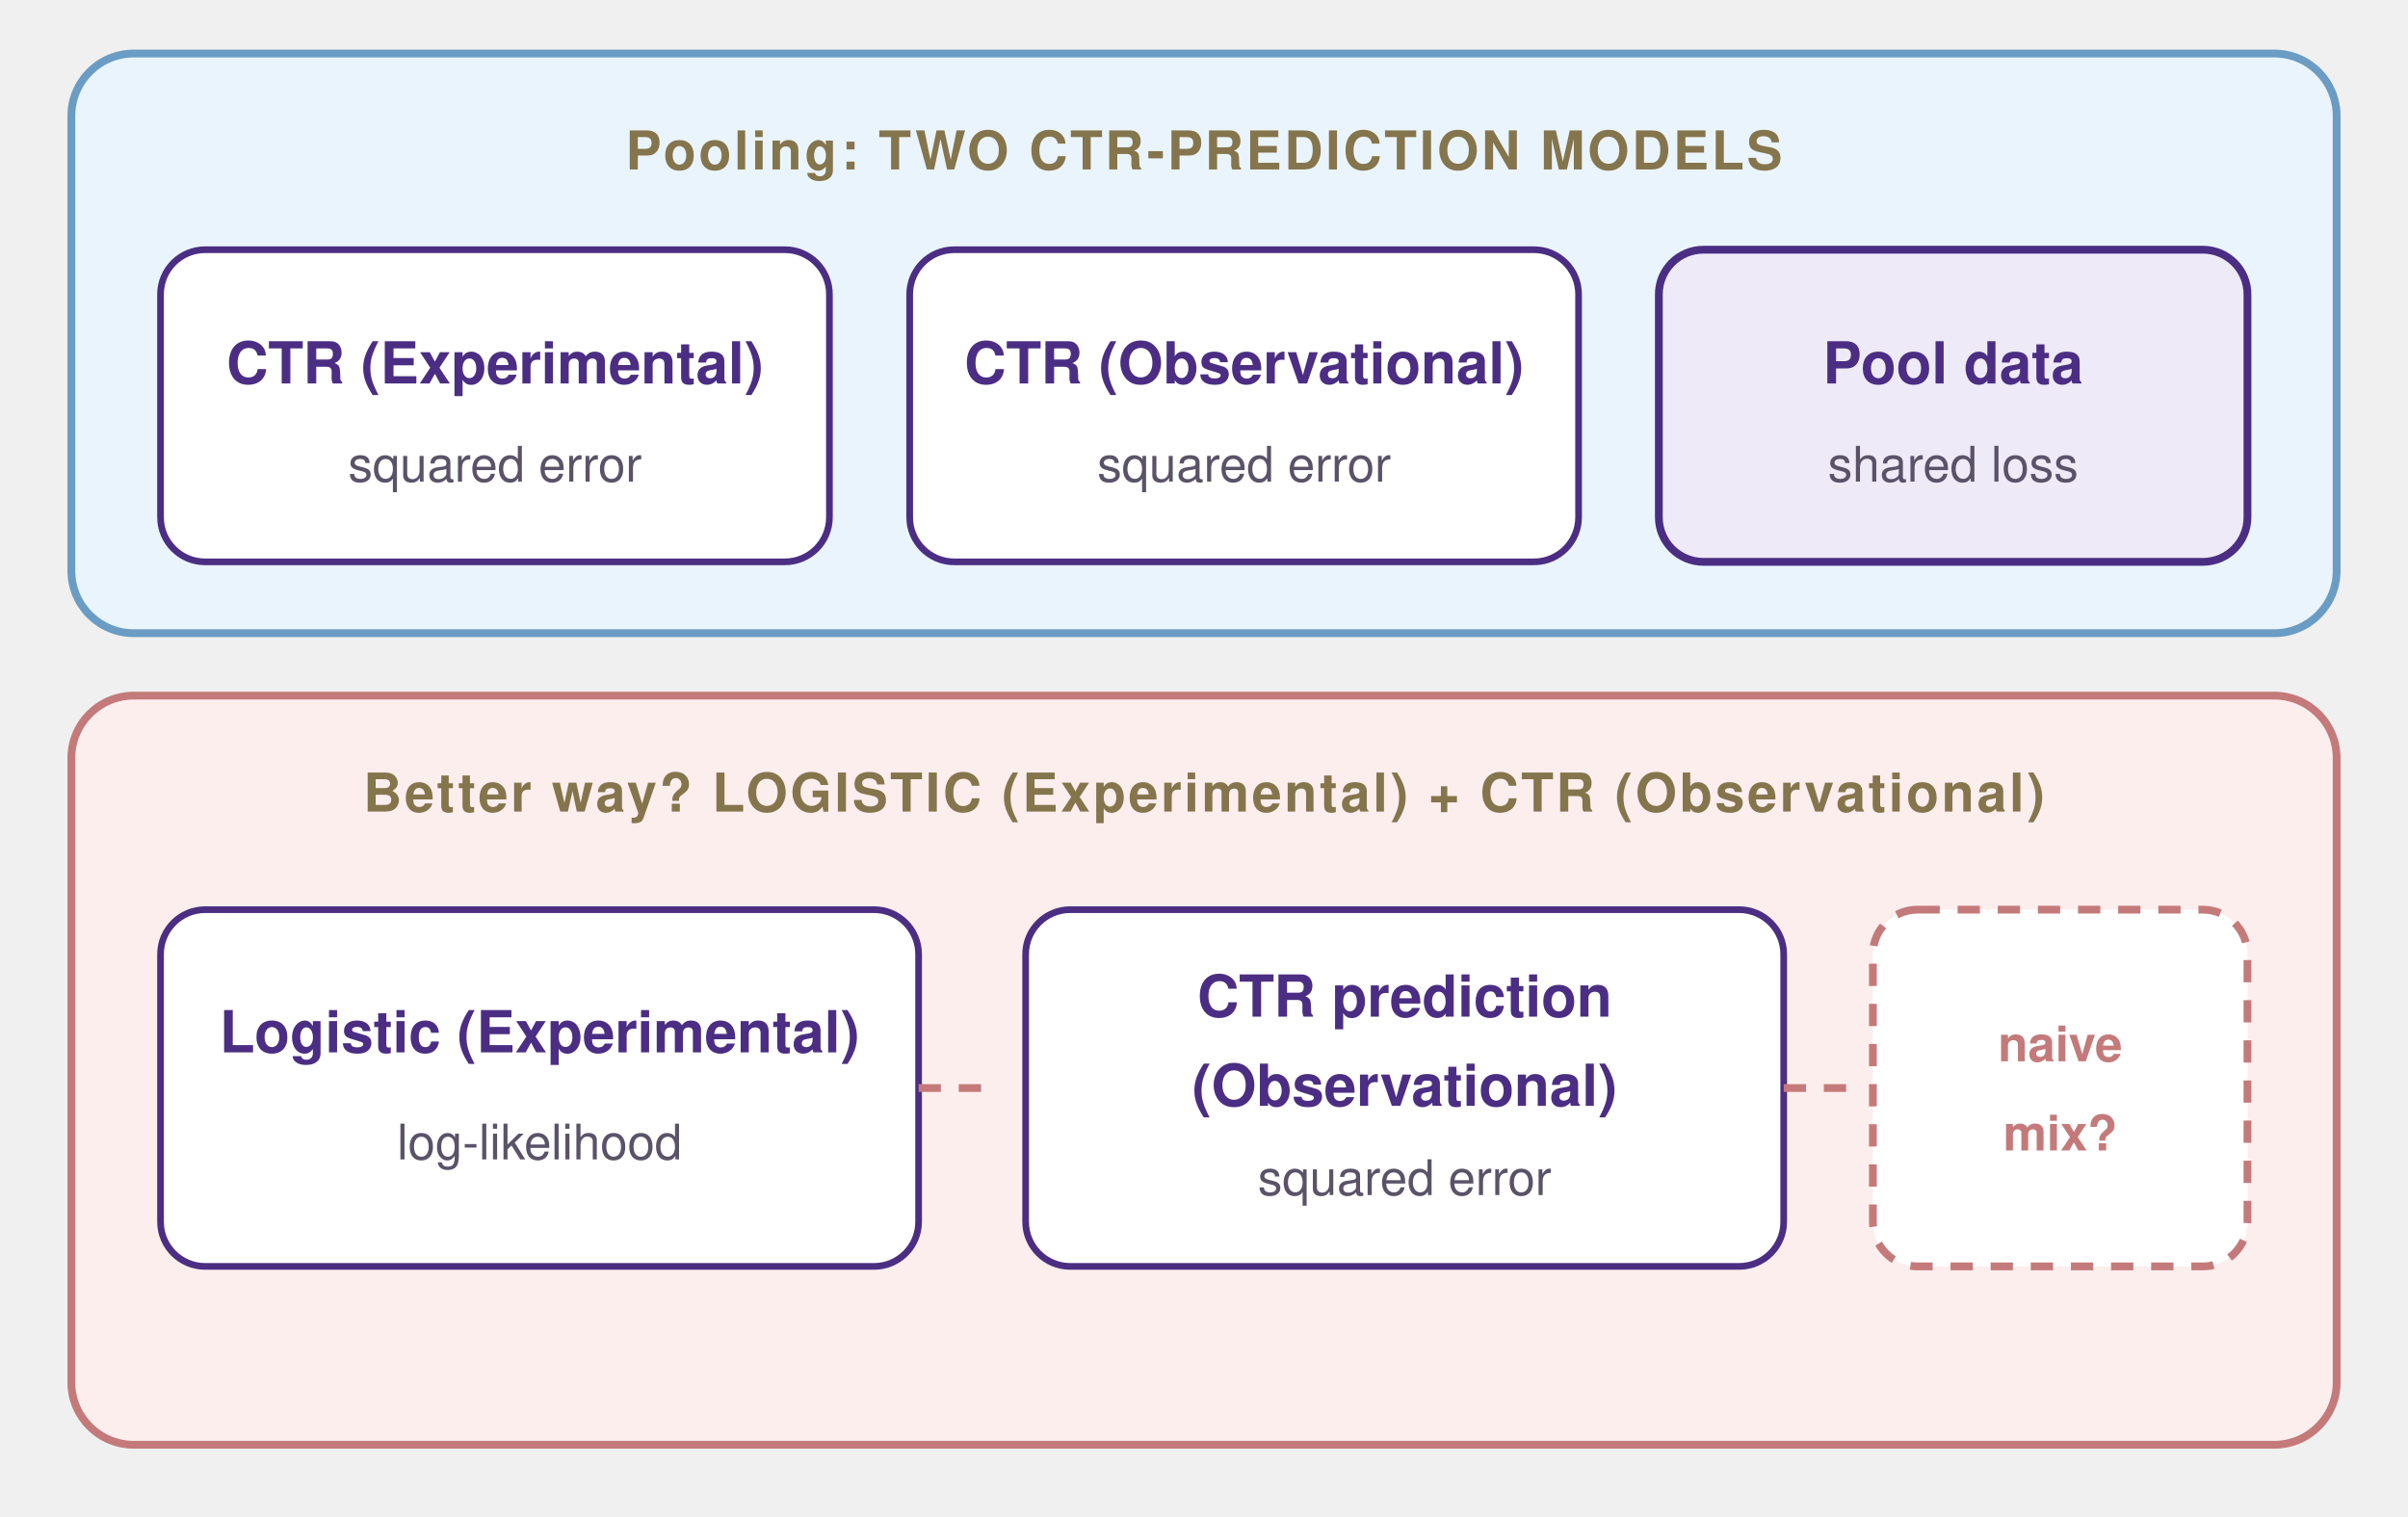
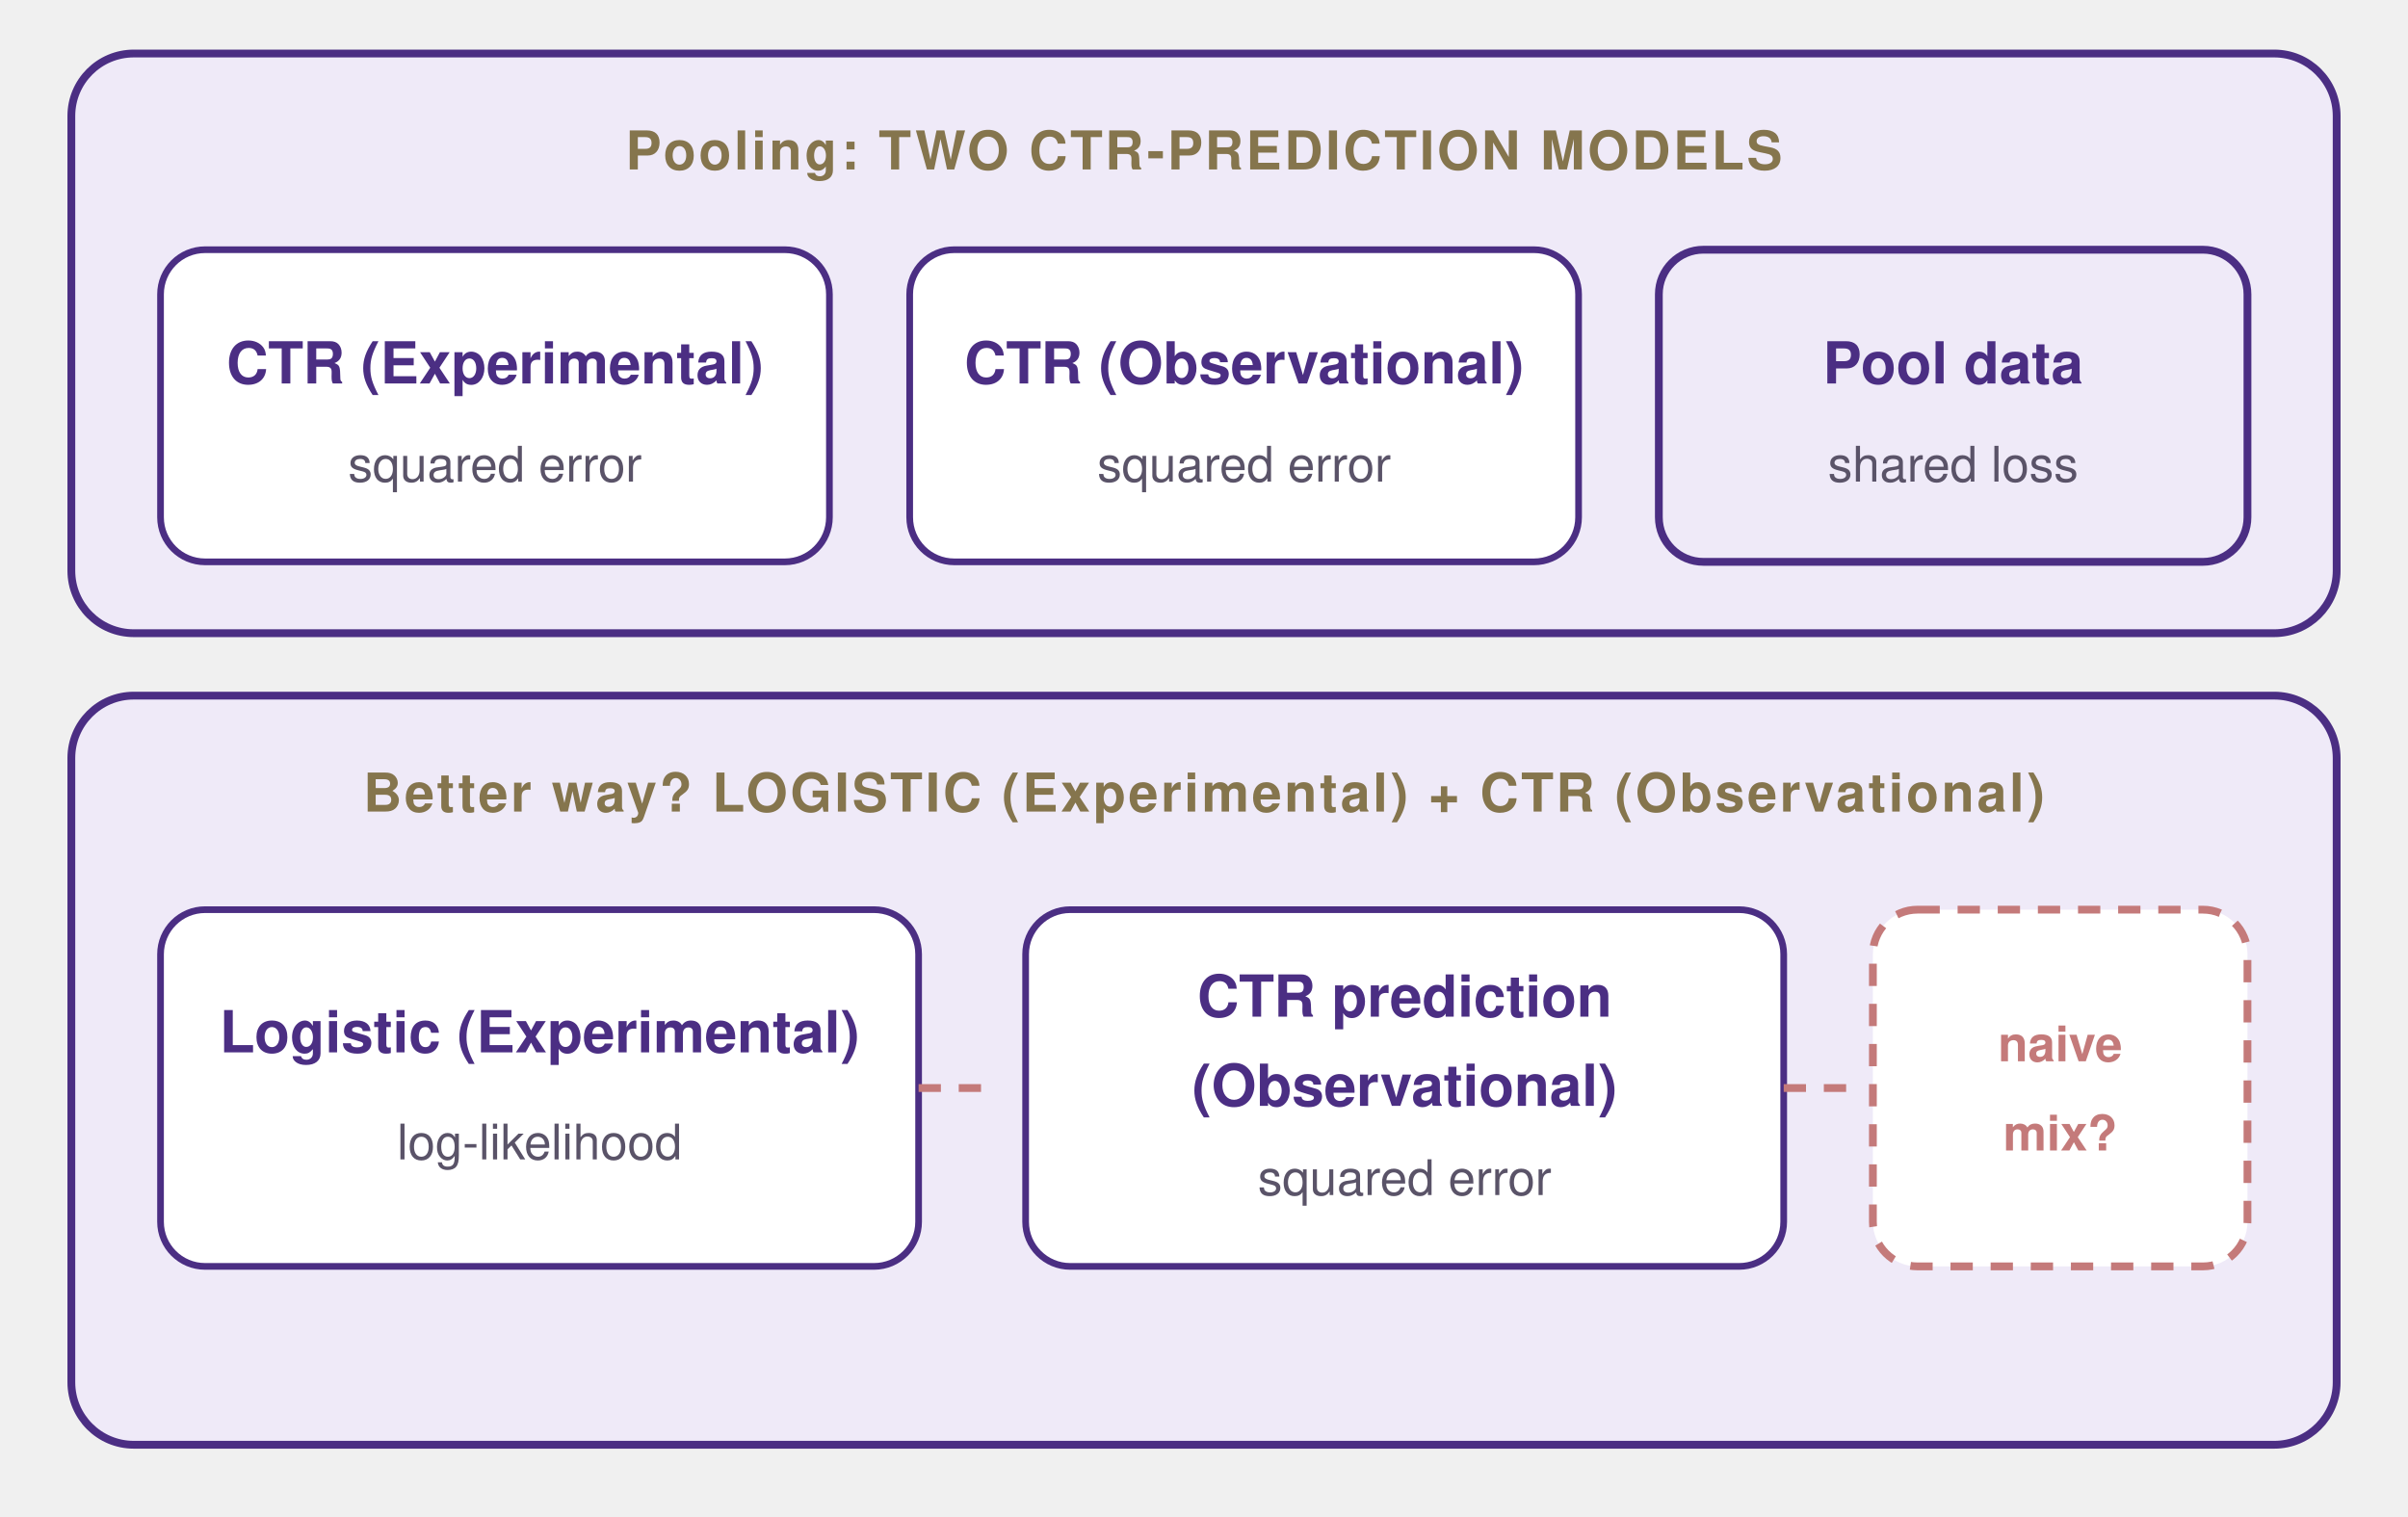
<svg xmlns="http://www.w3.org/2000/svg" viewBox="0 0 540 340" width="540" height="340" role="img" aria-labelledby="comb-title comb-desc">
  <defs>
    <marker id="arrow-c" viewBox="0 0 10 10" refX="9" refY="5" markerWidth="7" markerHeight="7" orient="auto-start-reverse">
      <path d="M 0 0 L 10 5 L 0 10 z" fill="#4b2e83" />
    </marker>
    <style type="text/css">
-       .ok { fill: #eaf4fc; stroke: #6a9cc4; stroke-width: 1.75; }
-       .hard { fill: #fdeeee; stroke: #c47a7a; stroke-width: 1.75; }
+       .ok { fill: #efeaf8; stroke: #4b2e83; stroke-width: 1.75; }
+       .hard { fill: #efeaf8; stroke: #4b2e83; stroke-width: 1.75; }
      .card { fill: #ffffff; stroke: #4b2e83; stroke-width: 1.5; }
      .pool { fill: #efeaf8; stroke: #4b2e83; stroke-width: 1.75; }
      .bad { fill: #ffffff; stroke: #c47a7a; stroke-width: 1.75; stroke-dasharray: 5 4; }
      .hdr { font-family: Helvetica, Arial, sans-serif; font-size: 12px; font-weight: 700; letter-spacing: 0.05em; fill: #85754d; }
      .label { font-family: Helvetica, Arial, sans-serif; font-size: 13px; font-weight: 700; fill: #4b2e83; }
      .sub { font-family: Helvetica, Arial, sans-serif; font-size: 11px; fill: #5a5368; }
      .warn { font-family: Helvetica, Arial, sans-serif; font-size: 11px; font-weight: 700; fill: #c47a7a; }
      .flow-bad { stroke: #c47a7a; stroke-width: 1.75; fill: none; stroke-dasharray: 5 4; }
    </style>
  </defs>
  <rect class="ok" x="16" y="12" width="508" height="130" rx="14" />
  <text class="hdr" x="270" y="38" text-anchor="middle">Pooling: TWO CTR-PREDICTION MODELS</text>
  <rect class="card" x="36" y="56" width="150" height="70" rx="10" />
  <text class="label" x="111" y="86" text-anchor="middle">CTR (Experimental)</text>
  <text class="sub" x="111" y="108" text-anchor="middle">squared error</text>
  <rect class="card" x="204" y="56" width="150" height="70" rx="10" />
  <text class="label" x="279" y="86" text-anchor="middle">CTR (Observational)</text>
  <text class="sub" x="279" y="108" text-anchor="middle">squared error</text>
  <text class="label" x="390" y="94" text-anchor="middle">+</text>
  <rect class="pool" x="372" y="56" width="132" height="70" rx="10" />
  <text class="label" x="438" y="86" text-anchor="middle">Pool data</text>
  <text class="sub" x="438" y="108" text-anchor="middle">shared loss</text>
  <rect class="hard" x="16" y="156" width="508" height="168" rx="14" />
  <text class="hdr" x="270" y="182" text-anchor="middle">Better way? LOGISTIC (Experimental) + CTR (Observational)</text>
  <rect class="card" x="36" y="204" width="170" height="80" rx="10" />
  <text class="label" x="121" y="236" text-anchor="middle">Logistic (Experimental)</text>
  <text class="sub" x="121" y="260" text-anchor="middle">log-likelihood</text>
  <rect class="card" x="230" y="204" width="170" height="80" rx="10" />
  <text class="label" x="315" y="228" text-anchor="middle">CTR prediction</text>
  <text class="label" x="315" y="248" text-anchor="middle">(Observational)</text>
  <text class="sub" x="315" y="268" text-anchor="middle">squared error</text>
  <rect class="bad" x="420" y="204" width="84" height="80" rx="10" />
  <text class="warn" x="462" y="238" text-anchor="middle">naive</text>
  <text class="warn" x="462" y="258" text-anchor="middle">mix?</text>
  <line class="flow-bad" x1="206" y1="244" x2="224" y2="244" />
  <line class="flow-bad" x1="400" y1="244" x2="414" y2="244" />
</svg>
